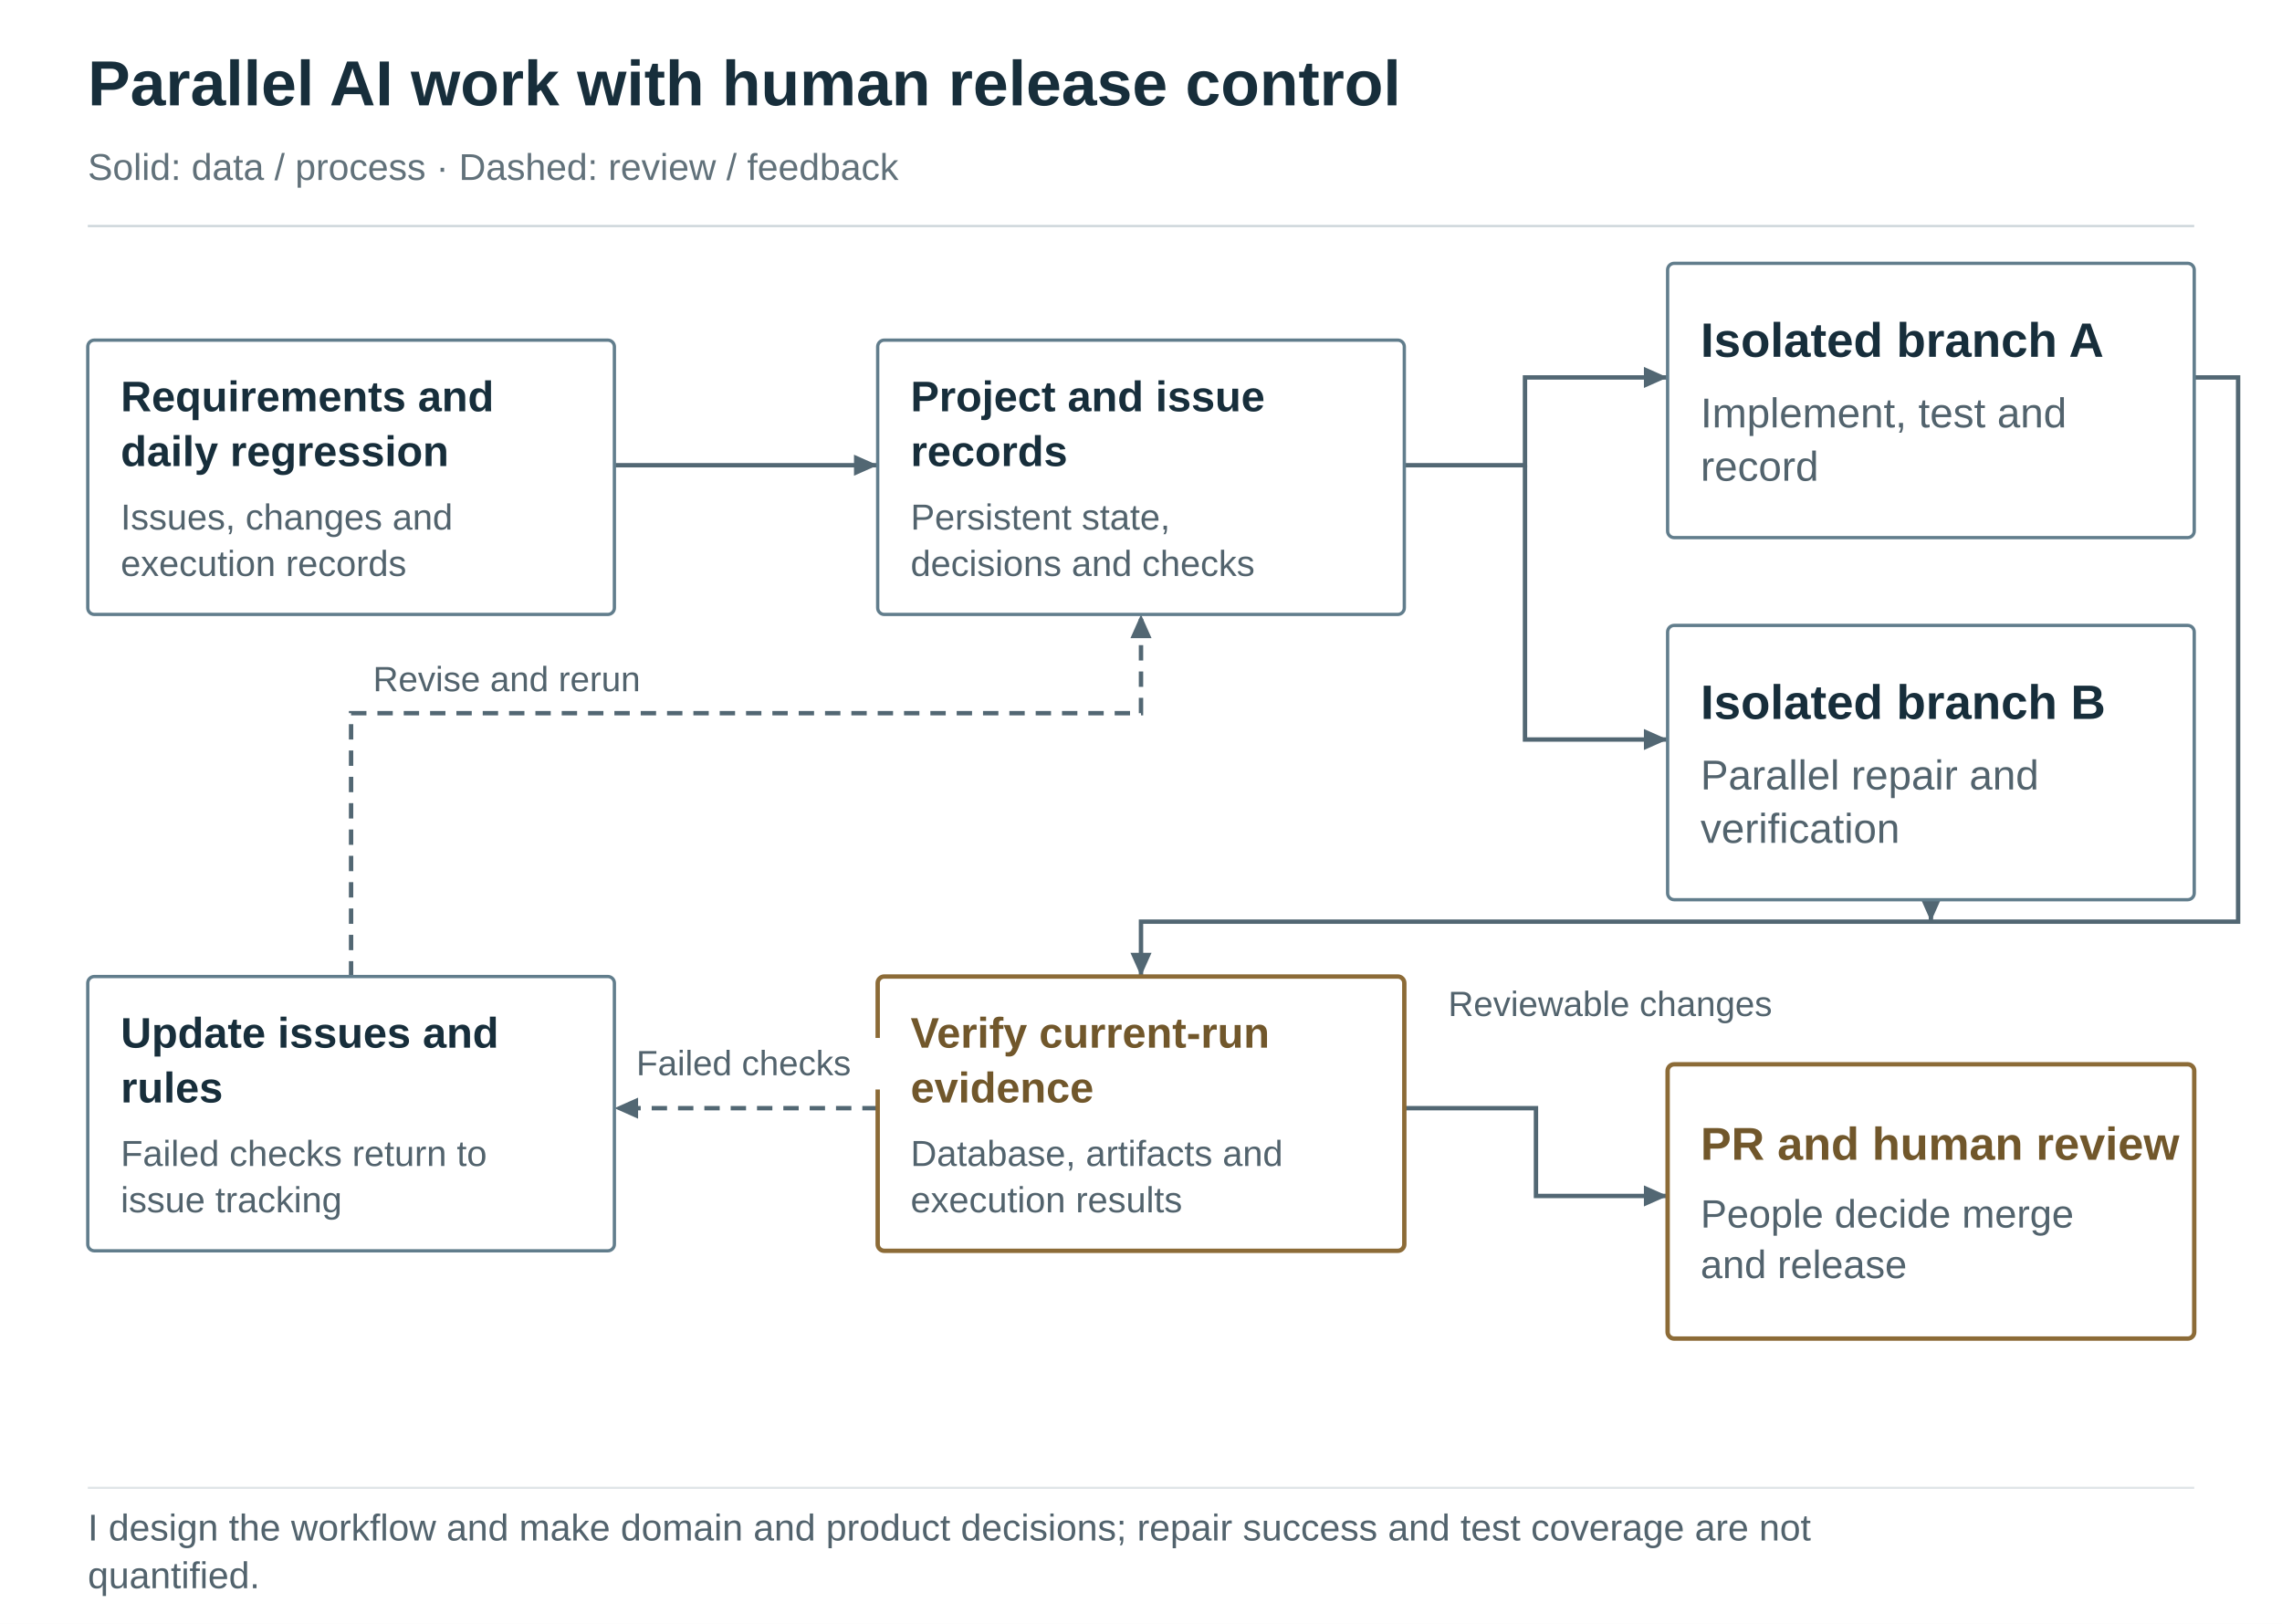
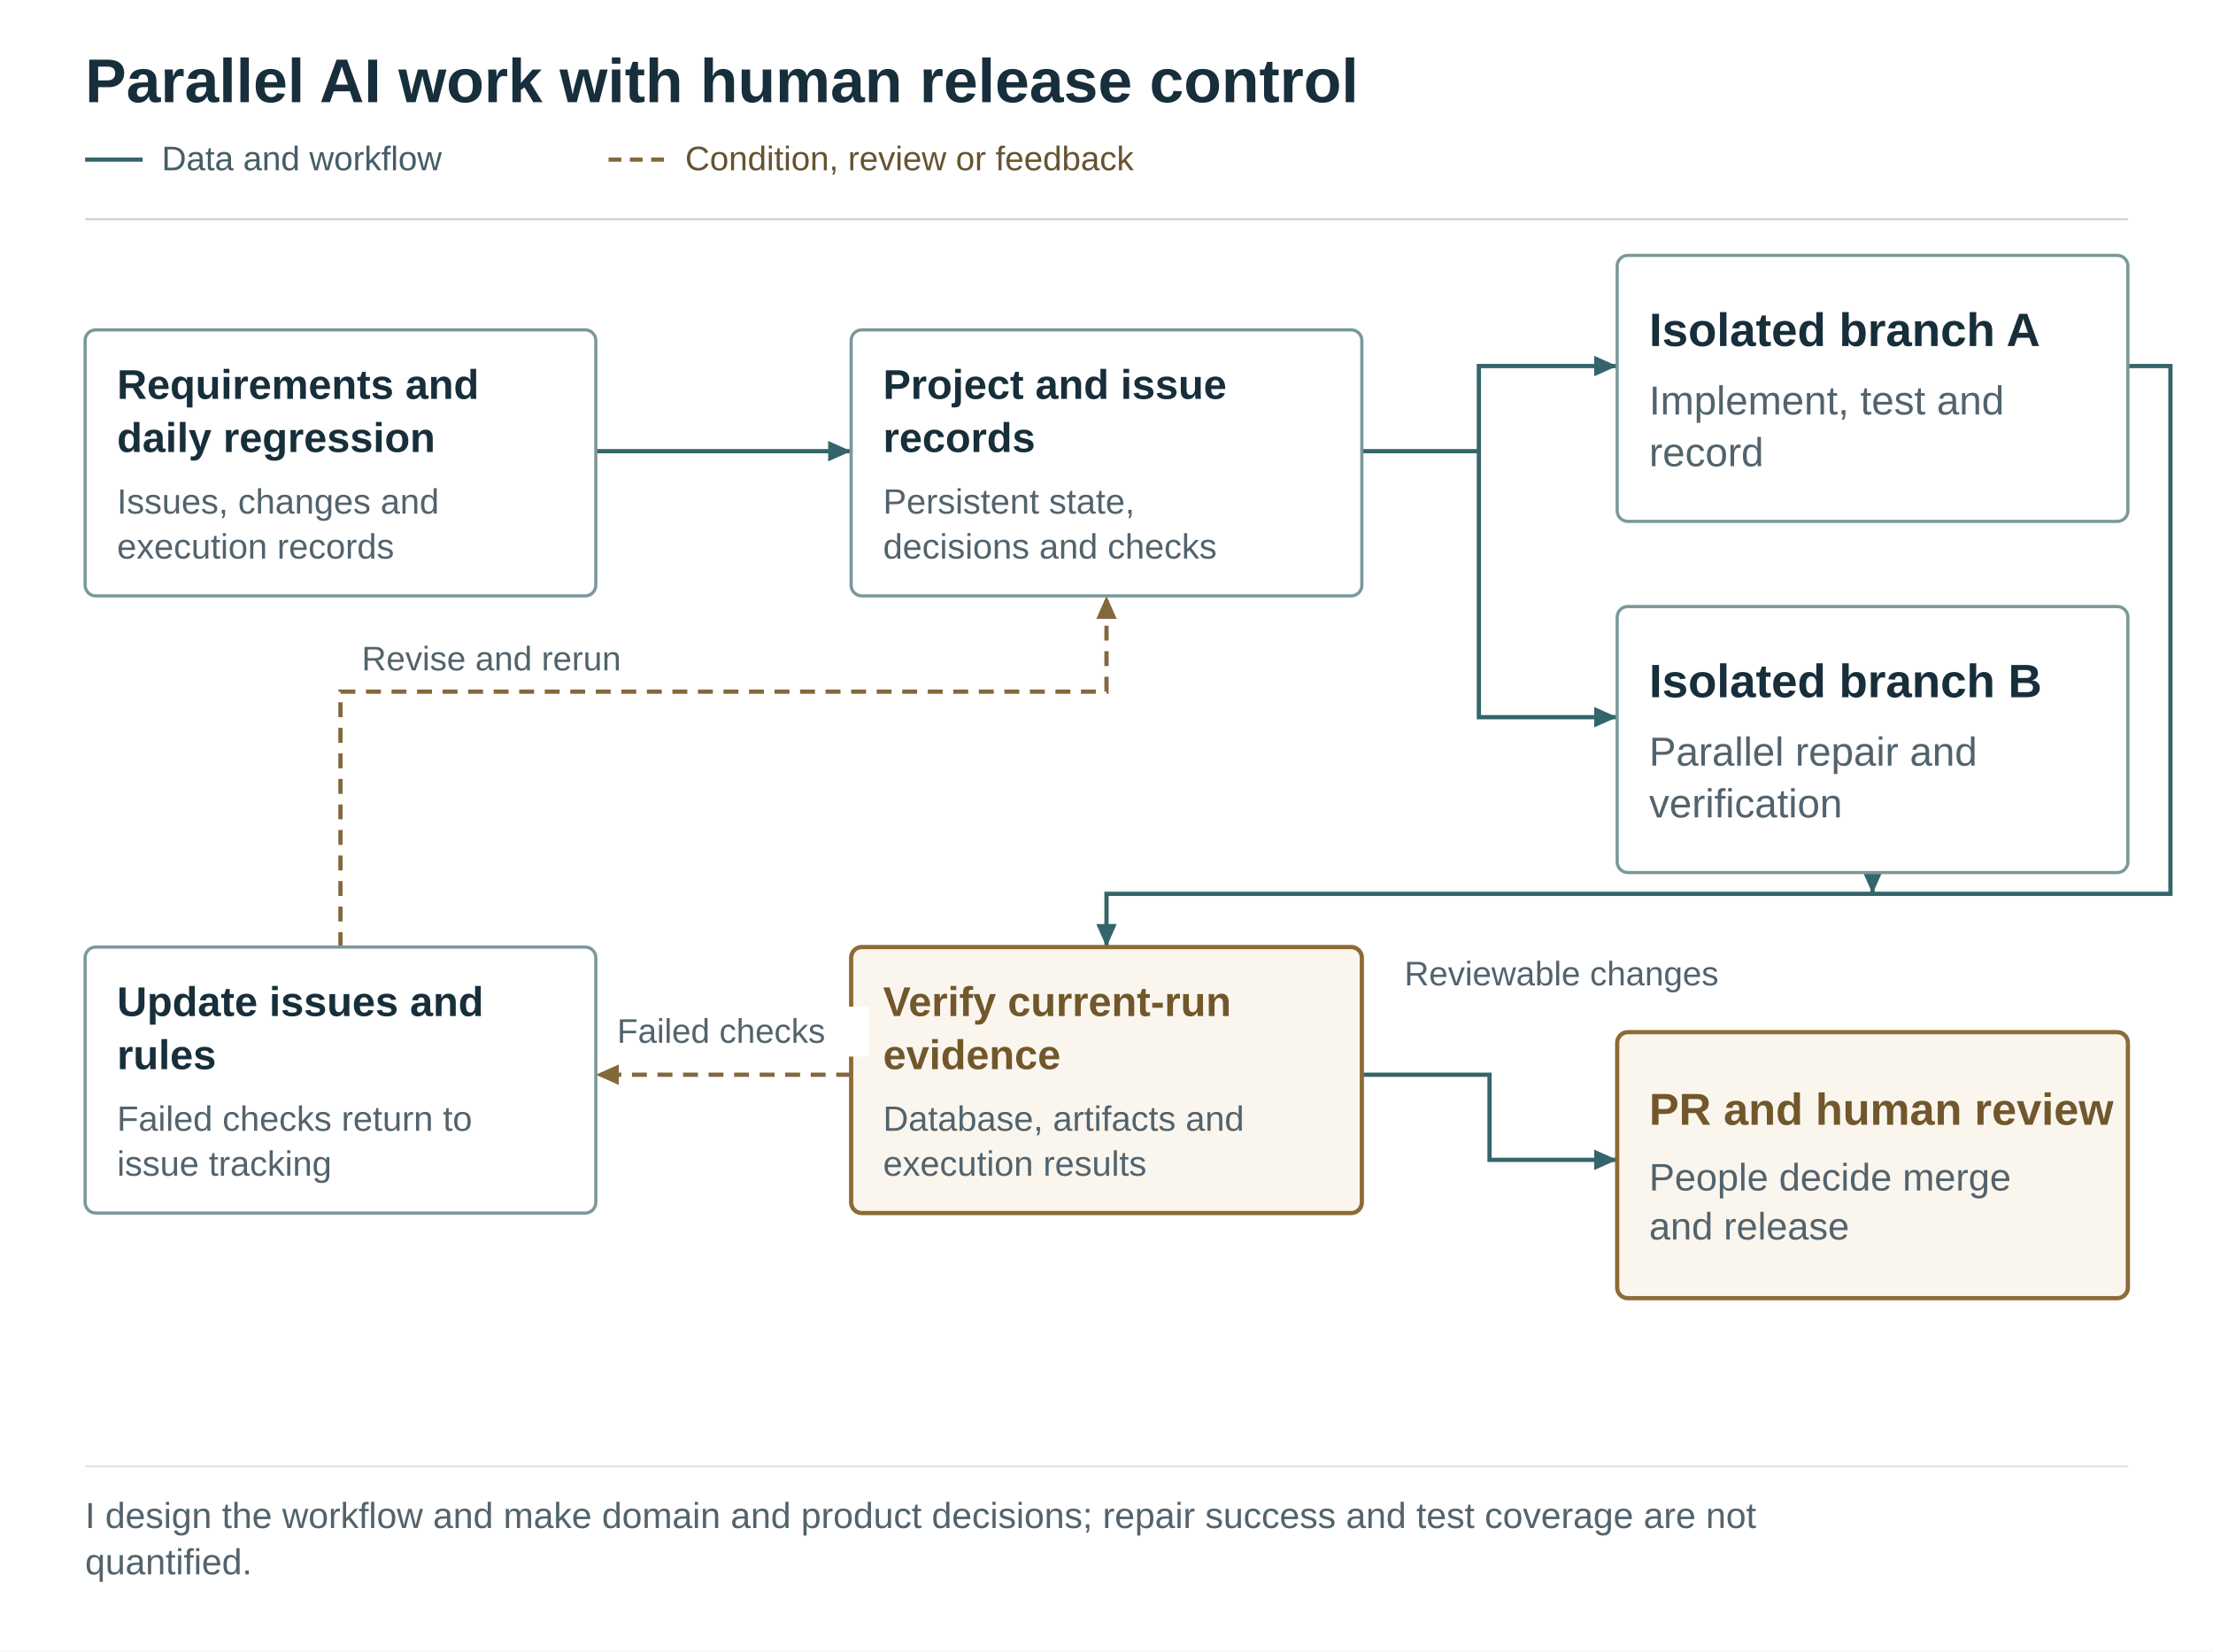
- <svg xmlns="http://www.w3.org/2000/svg" viewBox="0 0 1040 740" role="img" aria-labelledby="title desc" lang="en">
+ <svg xmlns="http://www.w3.org/2000/svg" viewBox="0 0 1040 776" role="img" aria-labelledby="title desc" lang="en">
  <defs>
    <marker id="ai-governance-en" viewBox="0 0 10 10" refX="9" refY="5" markerWidth="6" markerHeight="6" orient="auto">
-       <path d="M0 1L9 5L0 9Z" fill="#526773" />
+       <path d="M0 1L9 5L0 9Z" fill="context-stroke" />
    </marker>
  </defs>
-   <rect width="1040" height="740" fill="#fff" />
+   <rect width="1040" height="776" fill="#fff" />
  <g font-family="Arial,Microsoft JhengHei,sans-serif">
    <text x="40" y="48" fill="#172e3b" font-size="29" font-weight="600">
      <tspan x="40" dy="0">Parallel AI work with human release control</tspan>
    </text>
-     <text x="40" y="82" fill="#61717a" font-size="17">
-       <tspan x="40" dy="0">Solid: data / process  ·  Dashed: review / feedback</tspan>
+     <path d="M40 75H67" stroke="#34656a" stroke-width="2" />
+     <text x="76" y="80" fill="#455d66" font-size="16">
+       <tspan x="76" dy="0">Data and workflow</tspan>
+     </text>
+     <path d="M286 75H313" stroke="#83683b" stroke-width="2" stroke-dasharray="6 4" />
+     <text x="322" y="80" fill="#665330" font-size="16">
+       <tspan x="322" dy="0">Condition, review or feedback</tspan>
    </text>
    <path d="M40 103H1000" stroke="#ccd5da" />
-     <path d="M280 212H400" fill="none" stroke="#526773" stroke-width="2" marker-end="url(#ai-governance-en)" />
-     <path d="M640 212H695V172H760" fill="none" stroke="#526773" stroke-width="2" marker-end="url(#ai-governance-en)" />
-     <path d="M695 212V337H760" fill="none" stroke="#526773" stroke-width="2" marker-end="url(#ai-governance-en)" />
-     <path d="M1000 172H1020V420H520V445" fill="none" stroke="#526773" stroke-width="2" marker-end="url(#ai-governance-en)" />
-     <path d="M880 390V420" fill="none" stroke="#526773" stroke-width="2" marker-end="url(#ai-governance-en)" />
-     <path d="M640 505H700V545H760" fill="none" stroke="#526773" stroke-width="2" marker-end="url(#ai-governance-en)" />
-     <path d="M400 505H280" fill="none" stroke="#526773" stroke-width="2" stroke-dasharray="7 5" marker-end="url(#ai-governance-en)" />
-     <path d="M160 445V325H520V280" fill="none" stroke="#526773" stroke-width="2" stroke-dasharray="7 5" marker-end="url(#ai-governance-en)" />
-     <rect x="40" y="155" width="240" height="125" rx="3" fill="#fff" stroke="#617d8c" stroke-width="1.5" />
+     <path d="M280 212H400" fill="none" stroke="#34656a" stroke-width="2" marker-end="url(#ai-governance-en)" />
+     <path d="M640 212H695V172H760" fill="none" stroke="#34656a" stroke-width="2" marker-end="url(#ai-governance-en)" />
+     <path d="M695 212V337H760" fill="none" stroke="#34656a" stroke-width="2" marker-end="url(#ai-governance-en)" />
+     <path d="M1000 172H1020V420H520V445" fill="none" stroke="#34656a" stroke-width="2" marker-end="url(#ai-governance-en)" />
+     <path d="M880 390V420" fill="none" stroke="#34656a" stroke-width="2" marker-end="url(#ai-governance-en)" />
+     <path d="M640 505H700V545H760" fill="none" stroke="#34656a" stroke-width="2" marker-end="url(#ai-governance-en)" />
+     <path d="M400 505H280" fill="none" stroke="#83683b" stroke-width="2" stroke-dasharray="7 5" marker-end="url(#ai-governance-en)" />
+     <path d="M160 445V325H520V280" fill="none" stroke="#83683b" stroke-width="2" stroke-dasharray="7 5" marker-end="url(#ai-governance-en)" />
+     <rect x="40" y="155" width="240" height="125" rx="5" fill="#fff" stroke="#7b9899" stroke-width="1.5" />
    <text x="55" y="187.42" fill="#172e3b" font-size="19.5" font-weight="600">
      <tspan x="55" dy="0">Requirements and</tspan>
      <tspan x="55" dy="24.96">daily regression</tspan>
    </text>
    <text x="55" y="241.34" fill="#52636d" font-size="16.5">
      <tspan x="55" dy="0">Issues, changes and</tspan>
      <tspan x="55" dy="21.12">execution records</tspan>
    </text>
-     <rect x="400" y="155" width="240" height="125" rx="3" fill="#fff" stroke="#617d8c" stroke-width="1.5" />
+     <rect x="400" y="155" width="240" height="125" rx="5" fill="#fff" stroke="#7b9899" stroke-width="1.5" />
    <text x="415" y="187.42" fill="#172e3b" font-size="19.5" font-weight="600">
      <tspan x="415" dy="0">Project and issue</tspan>
      <tspan x="415" dy="24.96">records</tspan>
    </text>
    <text x="415" y="241.34" fill="#52636d" font-size="16.5">
      <tspan x="415" dy="0">Persistent state,</tspan>
      <tspan x="415" dy="21.12">decisions and checks</tspan>
    </text>
-     <rect x="760" y="120" width="240" height="125" rx="3" fill="#fff" stroke="#617d8c" stroke-width="1.5" />
+     <rect x="760" y="120" width="240" height="125" rx="5" fill="#fff" stroke="#7b9899" stroke-width="1.5" />
    <text x="775" y="162.6" fill="#172e3b" font-size="22" font-weight="600">
      <tspan x="775" dy="0">Isolated branch A</tspan>
    </text>
    <text x="775" y="194.76" fill="#52636d" font-size="19">
      <tspan x="775" dy="0">Implement, test and</tspan>
      <tspan x="775" dy="24.32">record</tspan>
    </text>
-     <rect x="760" y="285" width="240" height="125" rx="3" fill="#fff" stroke="#617d8c" stroke-width="1.5" />
+     <rect x="760" y="285" width="240" height="125" rx="5" fill="#fff" stroke="#7b9899" stroke-width="1.5" />
    <text x="775" y="327.6" fill="#172e3b" font-size="22" font-weight="600">
      <tspan x="775" dy="0">Isolated branch B</tspan>
    </text>
    <text x="775" y="359.76" fill="#52636d" font-size="19">
      <tspan x="775" dy="0">Parallel repair and</tspan>
      <tspan x="775" dy="24.32">verification</tspan>
    </text>
-     <rect x="400" y="445" width="240" height="125" rx="3" fill="#fff" stroke="#8c6b37" stroke-width="2" />
+     <rect x="400" y="445" width="240" height="125" rx="5" fill="#faf6ee" stroke="#8c6b37" stroke-width="2" />
    <text x="415" y="477.42" fill="#71572b" font-size="19.5" font-weight="600">
      <tspan x="415" dy="0">Verify current-run</tspan>
      <tspan x="415" dy="24.96">evidence</tspan>
    </text>
    <text x="415" y="531.34" fill="#52636d" font-size="16.5">
      <tspan x="415" dy="0">Database, artifacts and</tspan>
      <tspan x="415" dy="21.12">execution results</tspan>
    </text>
-     <rect x="760" y="485" width="240" height="125" rx="3" fill="#fff" stroke="#8c6b37" stroke-width="2" />
+     <rect x="760" y="485" width="240" height="125" rx="5" fill="#faf6ee" stroke="#8c6b37" stroke-width="2" />
    <text x="775" y="528.52" fill="#71572b" font-size="21" font-weight="600">
      <tspan x="775" dy="0">PR and human review</tspan>
    </text>
    <text x="775" y="559.4" fill="#52636d" font-size="18">
      <tspan x="775" dy="0">People decide merge</tspan>
      <tspan x="775" dy="23.04">and release</tspan>
    </text>
-     <rect x="40" y="445" width="240" height="125" rx="3" fill="#fff" stroke="#617d8c" stroke-width="1.5" />
+     <rect x="40" y="445" width="240" height="125" rx="5" fill="#fff" stroke="#7b9899" stroke-width="1.5" />
    <text x="55" y="477.42" fill="#172e3b" font-size="19.5" font-weight="600">
      <tspan x="55" dy="0">Update issues and</tspan>
      <tspan x="55" dy="24.96">rules</tspan>
    </text>
    <text x="55" y="531.34" fill="#52636d" font-size="16.5">
      <tspan x="55" dy="0">Failed checks return to</tspan>
      <tspan x="55" dy="21.12">issue tracking</tspan>
    </text>
    <rect x="656" y="446" width="164.8" height="23.48" fill="#fff" />
    <text x="660" y="463" fill="#52636d" font-size="16">
      <tspan x="660" dy="0">Reviewable changes</tspan>
    </text>
    <rect x="286" y="473" width="122.4" height="23.48" fill="#fff" />
    <text x="290" y="490" fill="#52636d" font-size="16">
      <tspan x="290" dy="0">Failed checks</tspan>
    </text>
    <rect x="166" y="298" width="145.76" height="23.48" fill="#fff" />
    <text x="170" y="315" fill="#52636d" font-size="16">
      <tspan x="170" dy="0">Revise and rerun</tspan>
    </text>
-     <path d="M40 678H1000" stroke="#e0e5e8" />
-     <text x="40" y="702" fill="#52636d" font-size="17">
+     <path d="M40 689H1000" stroke="#e0e5e8" />
+     <text x="40" y="718" fill="#52636d" font-size="17">
      <tspan x="40" dy="0">I design the workflow and make domain and product decisions; repair success and test coverage are not</tspan>
      <tspan x="40" dy="21.76">quantified.</tspan>
    </text>
  </g>
</svg>
